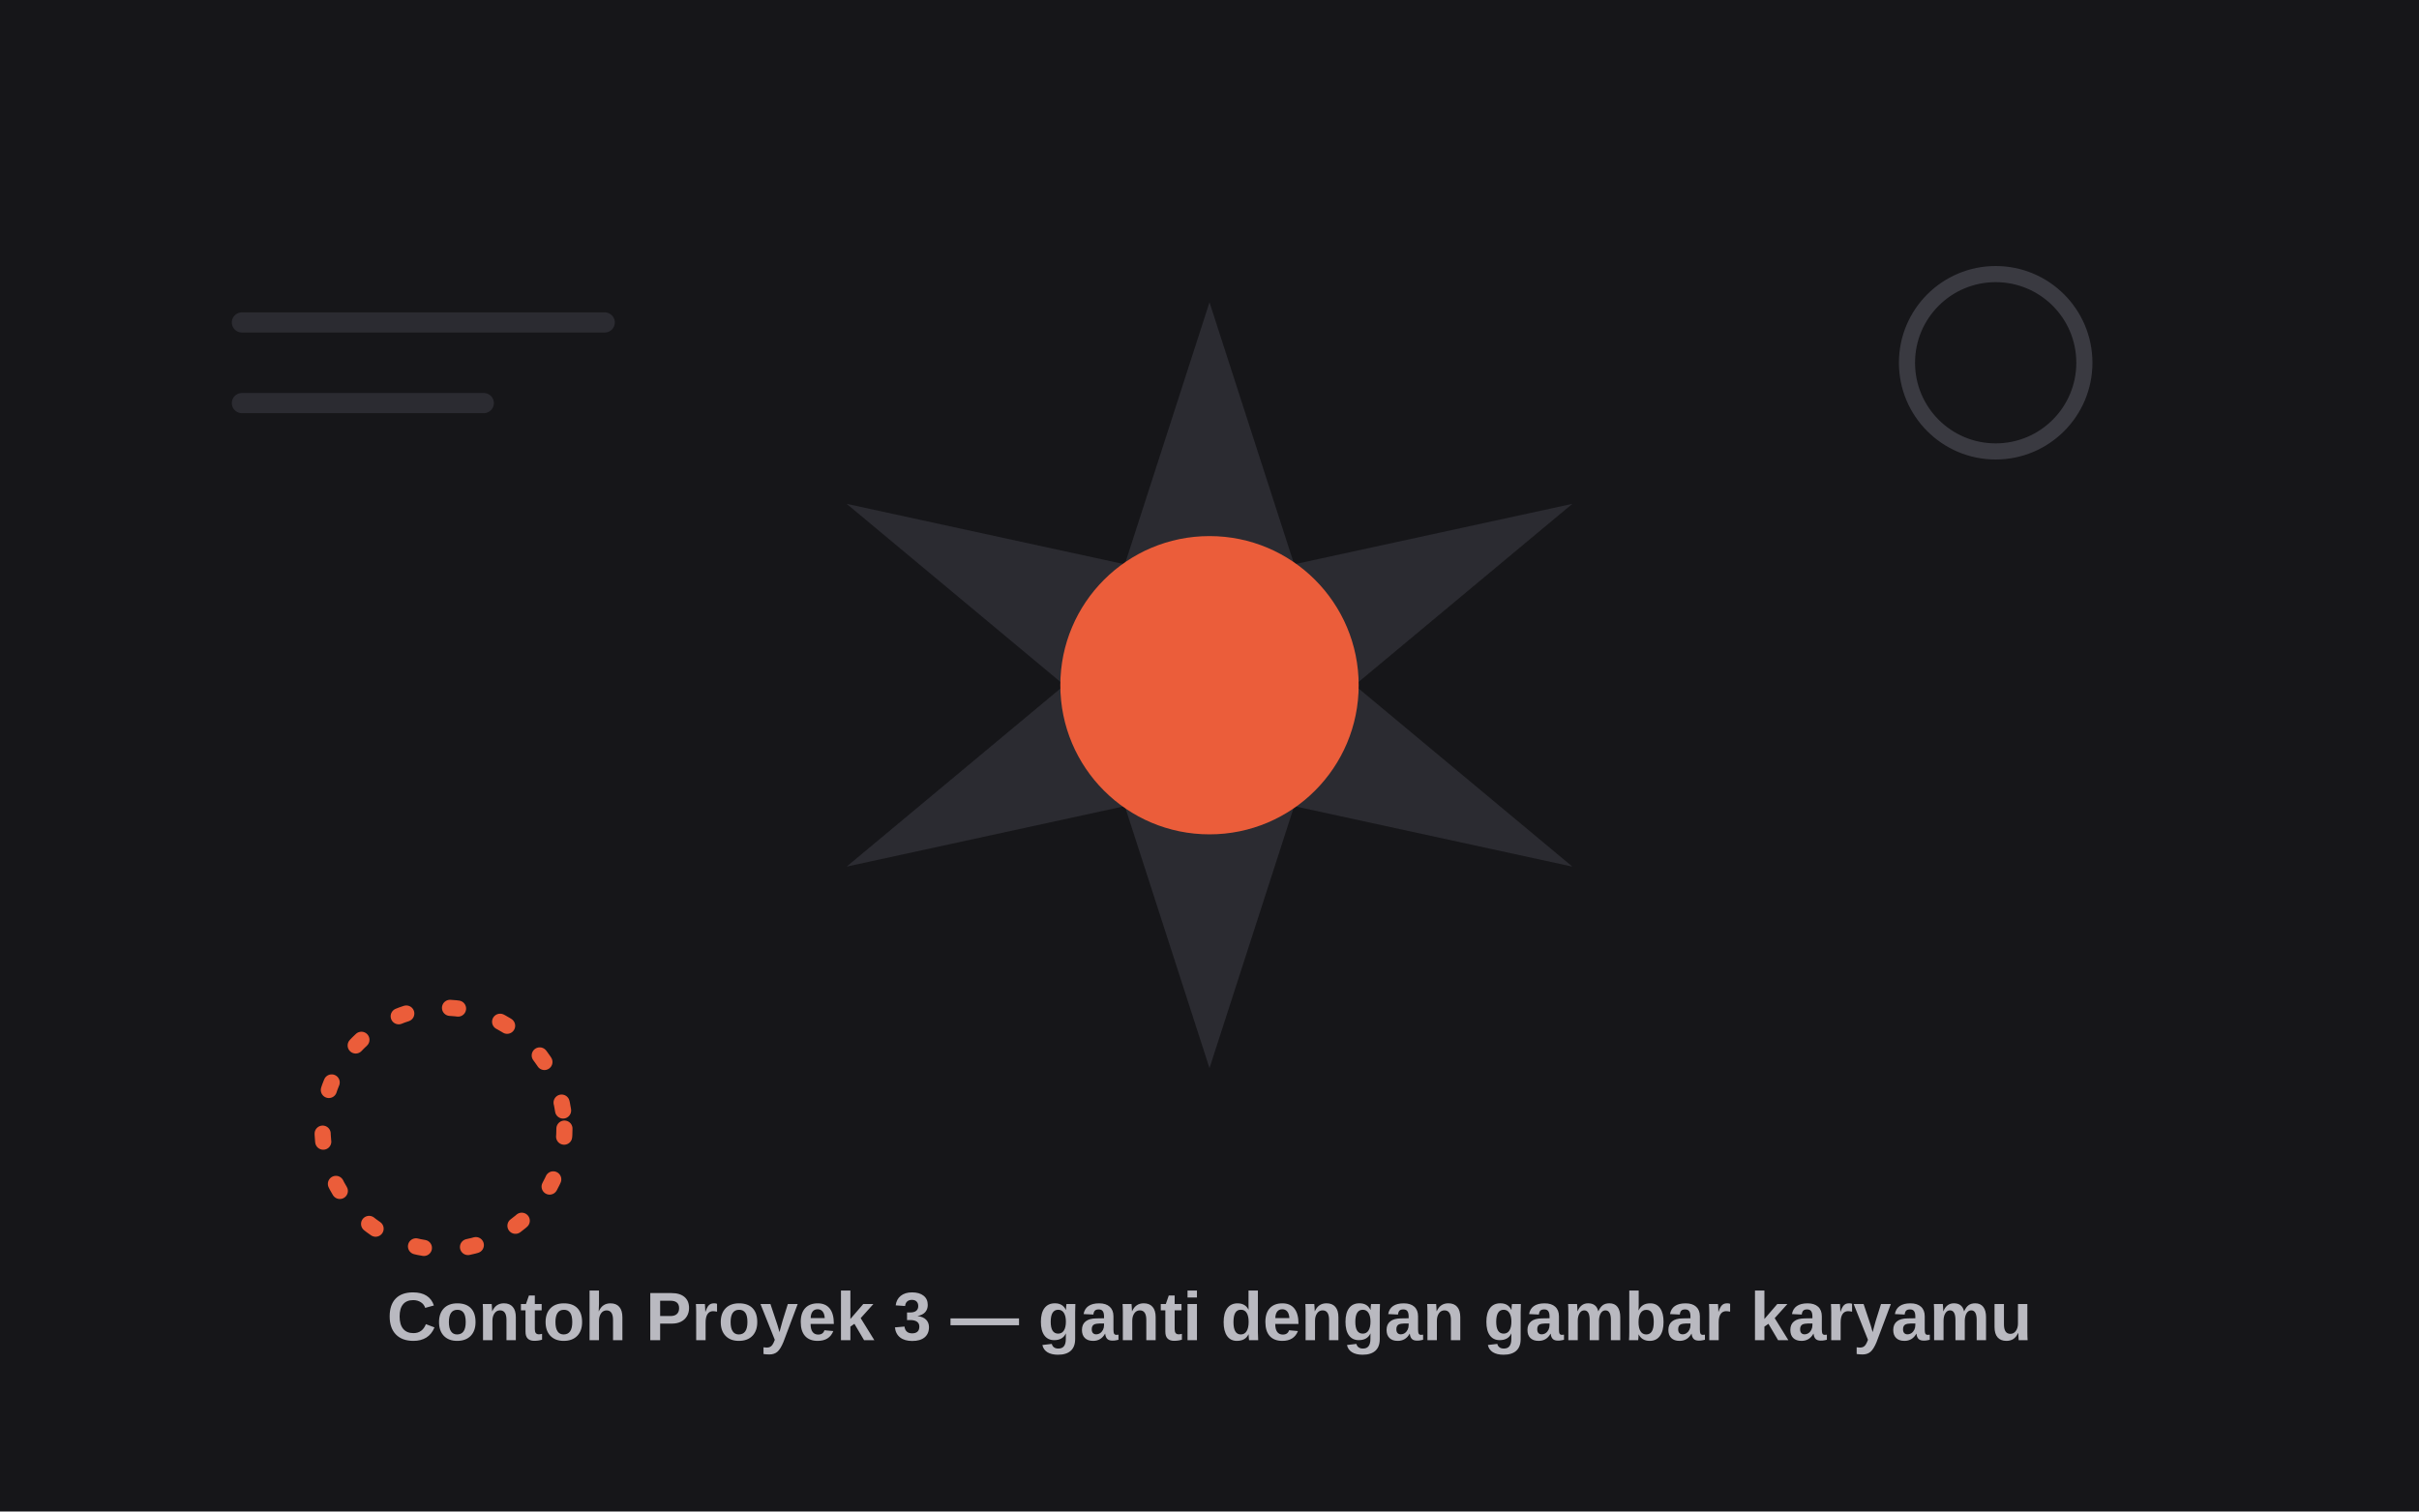
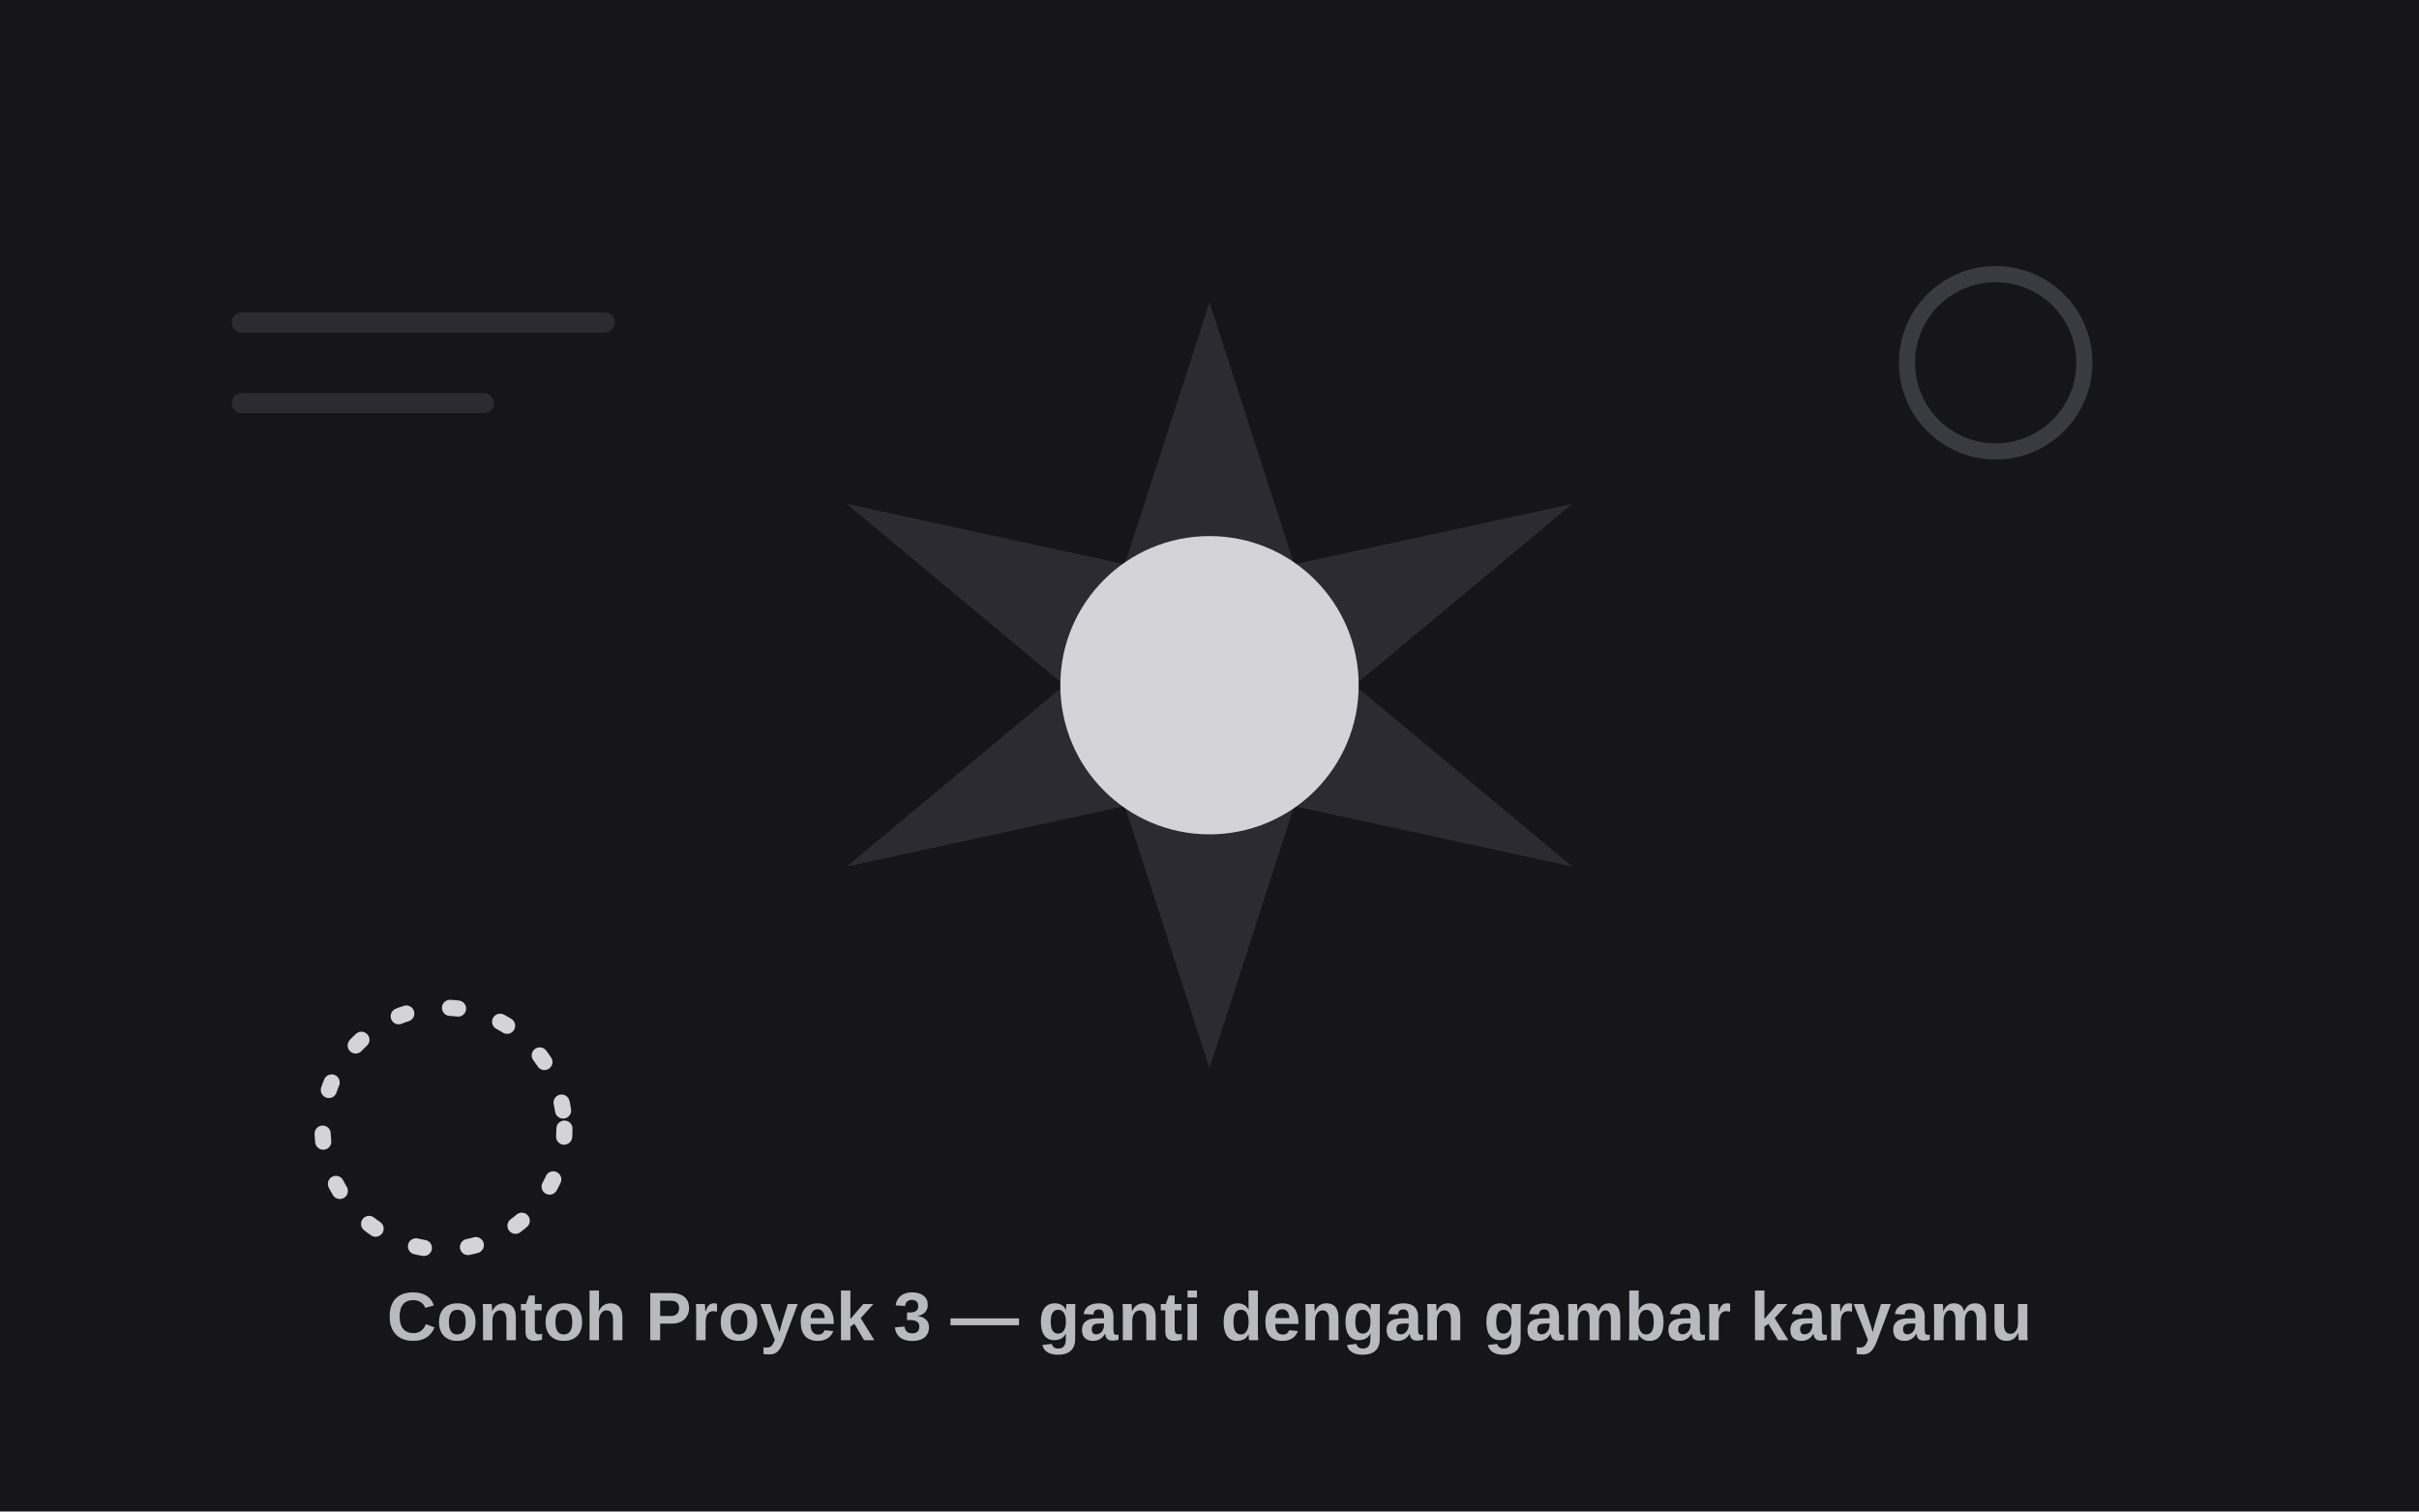
<svg xmlns="http://www.w3.org/2000/svg" viewBox="0 0 1200 750" width="1200" height="750" role="img" aria-label="Contoh gambar proyek 3">
  <rect width="1200" height="750" fill="#161619" />
  <g transform="translate(600 340)">
    <path d="M0 -190 L42 -60 L180 -90 L72 0 L180 90 L42 60 L0 190 L-42 60 L-180 90 L-72 0 L-180 -90 L-42 -60 Z" fill="#2b2b31" />
-     <circle r="74" fill="#eb5d3a" />
+     <circle r="74" fill="#d4d4d8" />
  </g>
-   <circle cx="220" cy="560" r="60" fill="none" stroke="#eb5d3a" stroke-width="8" stroke-dasharray="4 22" stroke-linecap="round" />
+   <circle cx="220" cy="560" r="60" fill="none" stroke="#d4d4d8" stroke-width="8" stroke-dasharray="4 22" stroke-linecap="round" />
  <circle cx="990" cy="180" r="44" fill="none" stroke="#3a3a41" stroke-width="8" />
  <path d="M120 160 H300" stroke="#2b2b31" stroke-width="10" stroke-linecap="round" />
  <path d="M120 200 H240" stroke="#2b2b31" stroke-width="10" stroke-linecap="round" />
  <text x="600" y="665" text-anchor="middle" font-family="Poppins, Arial, sans-serif" font-size="34" font-weight="600" fill="#b9b9c0">Contoh Proyek 3 — ganti dengan gambar karyamu</text>
</svg>
